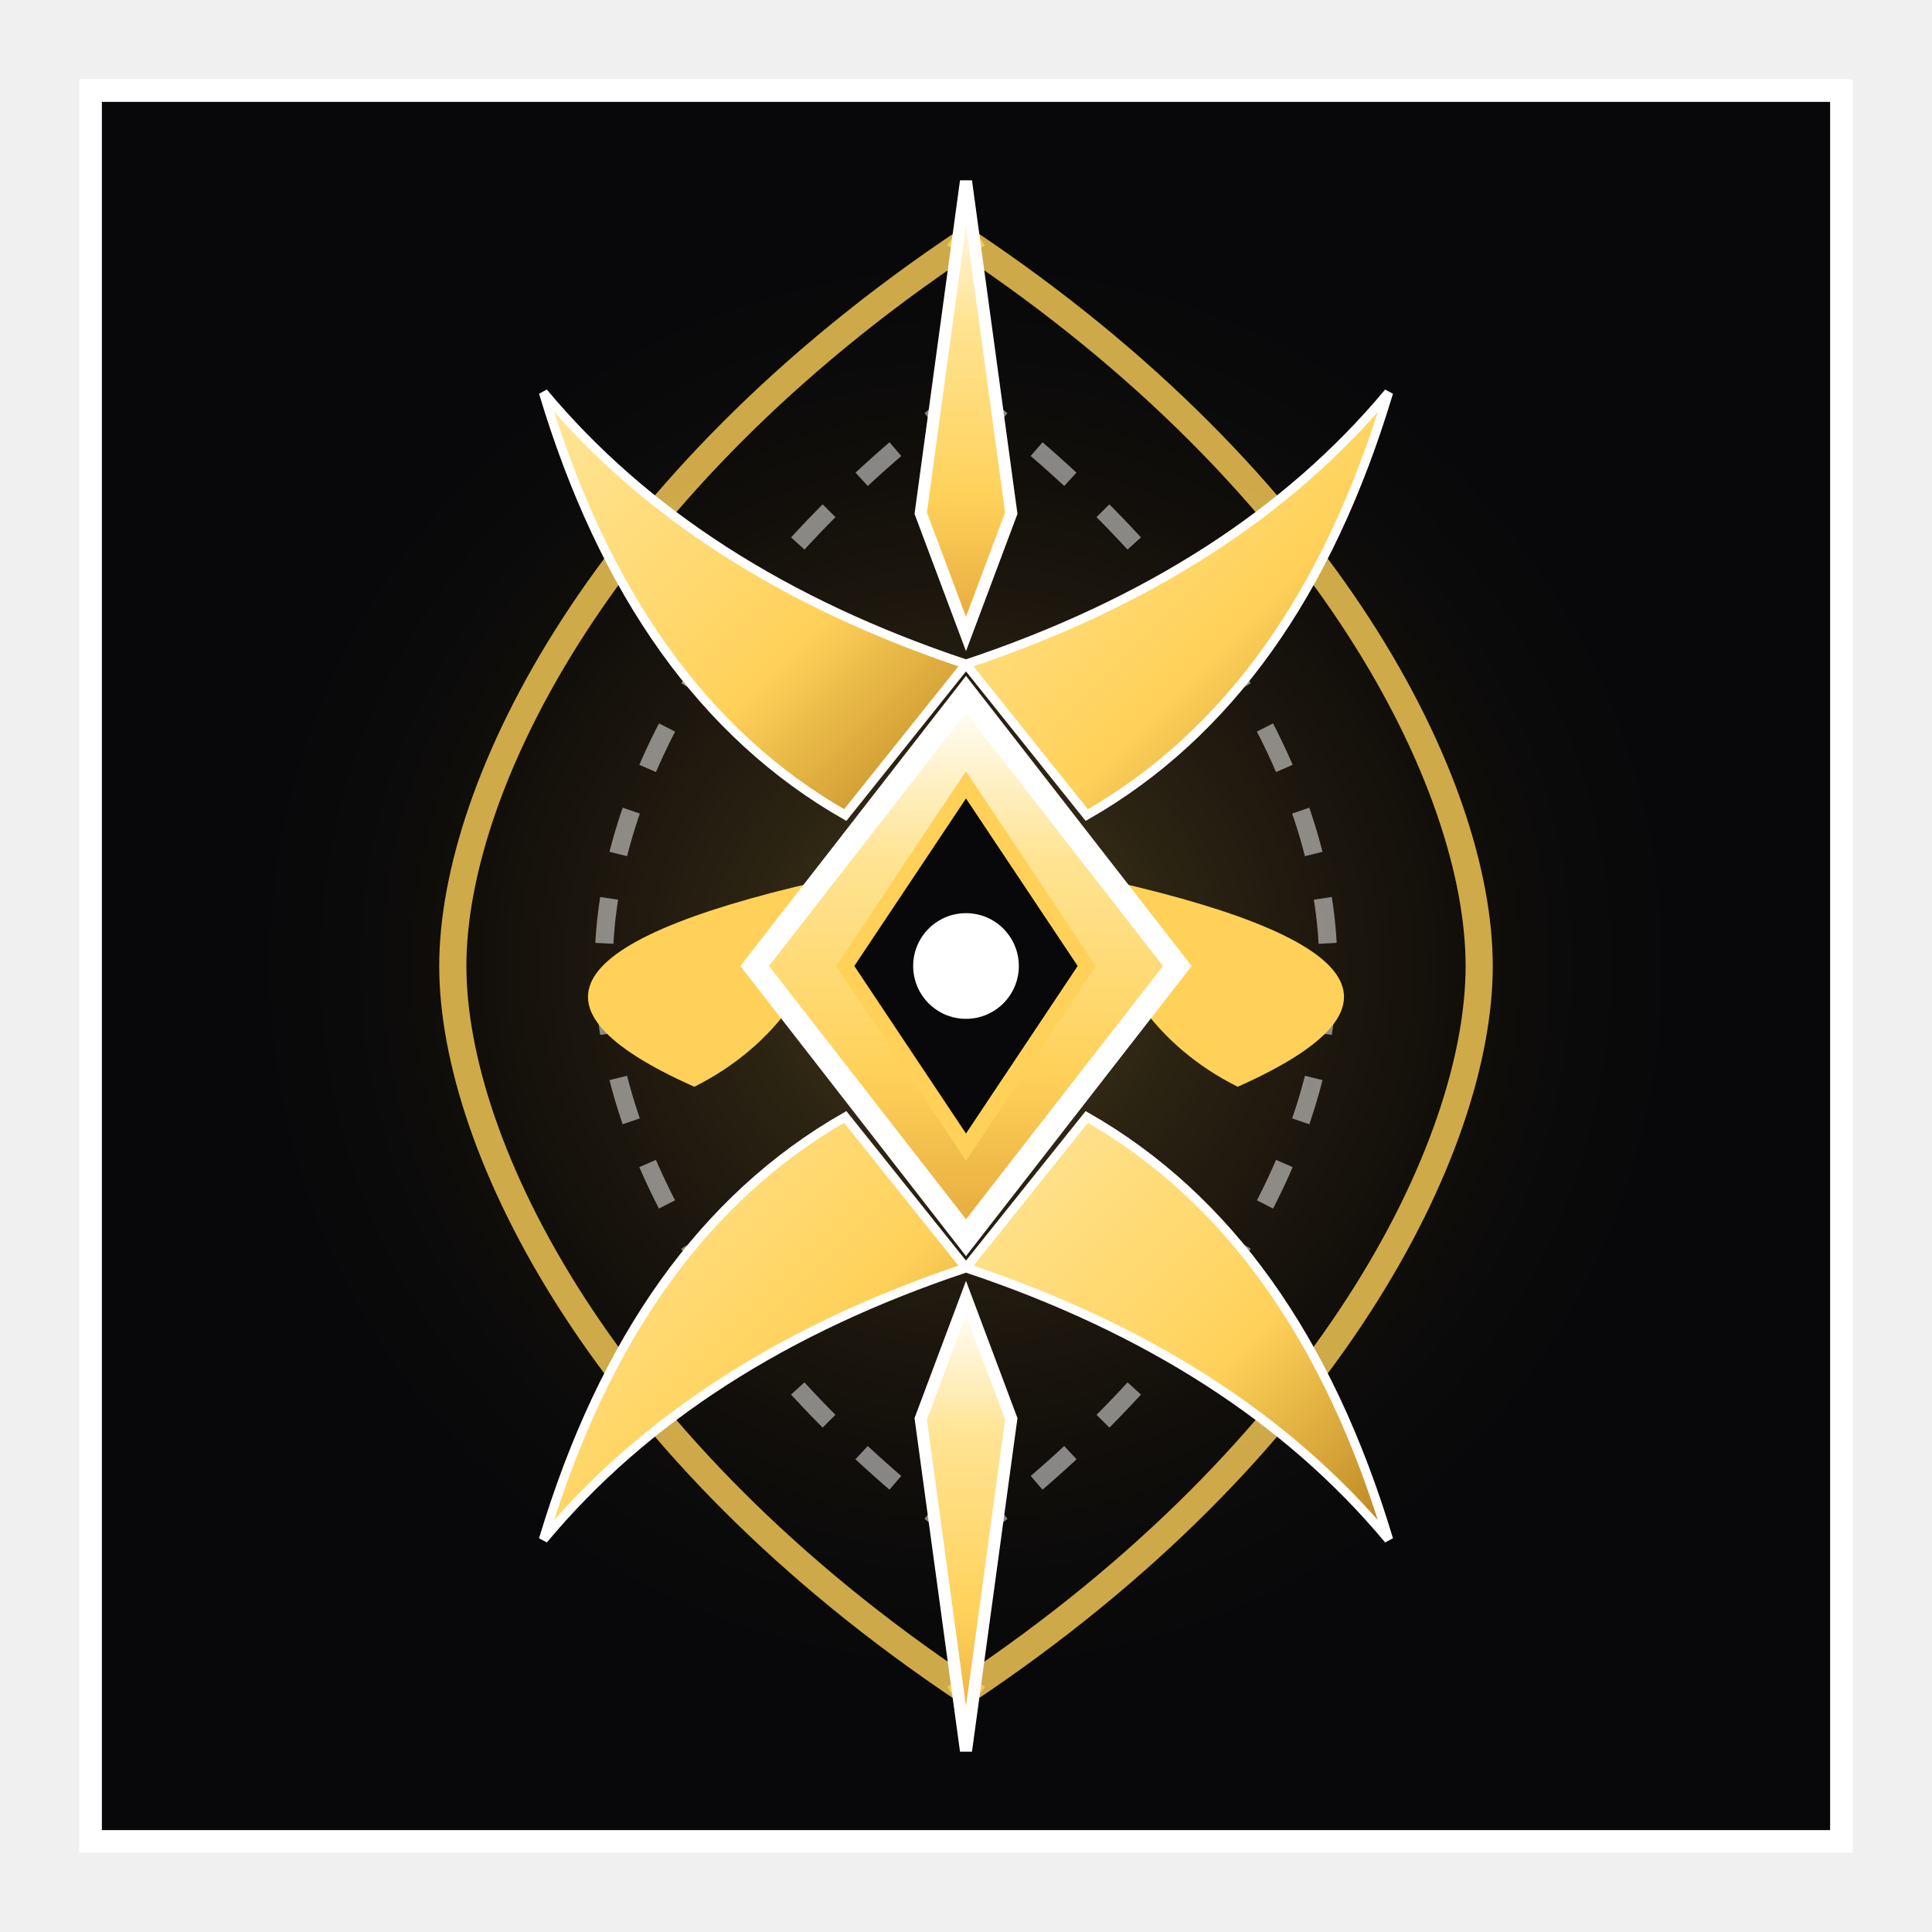
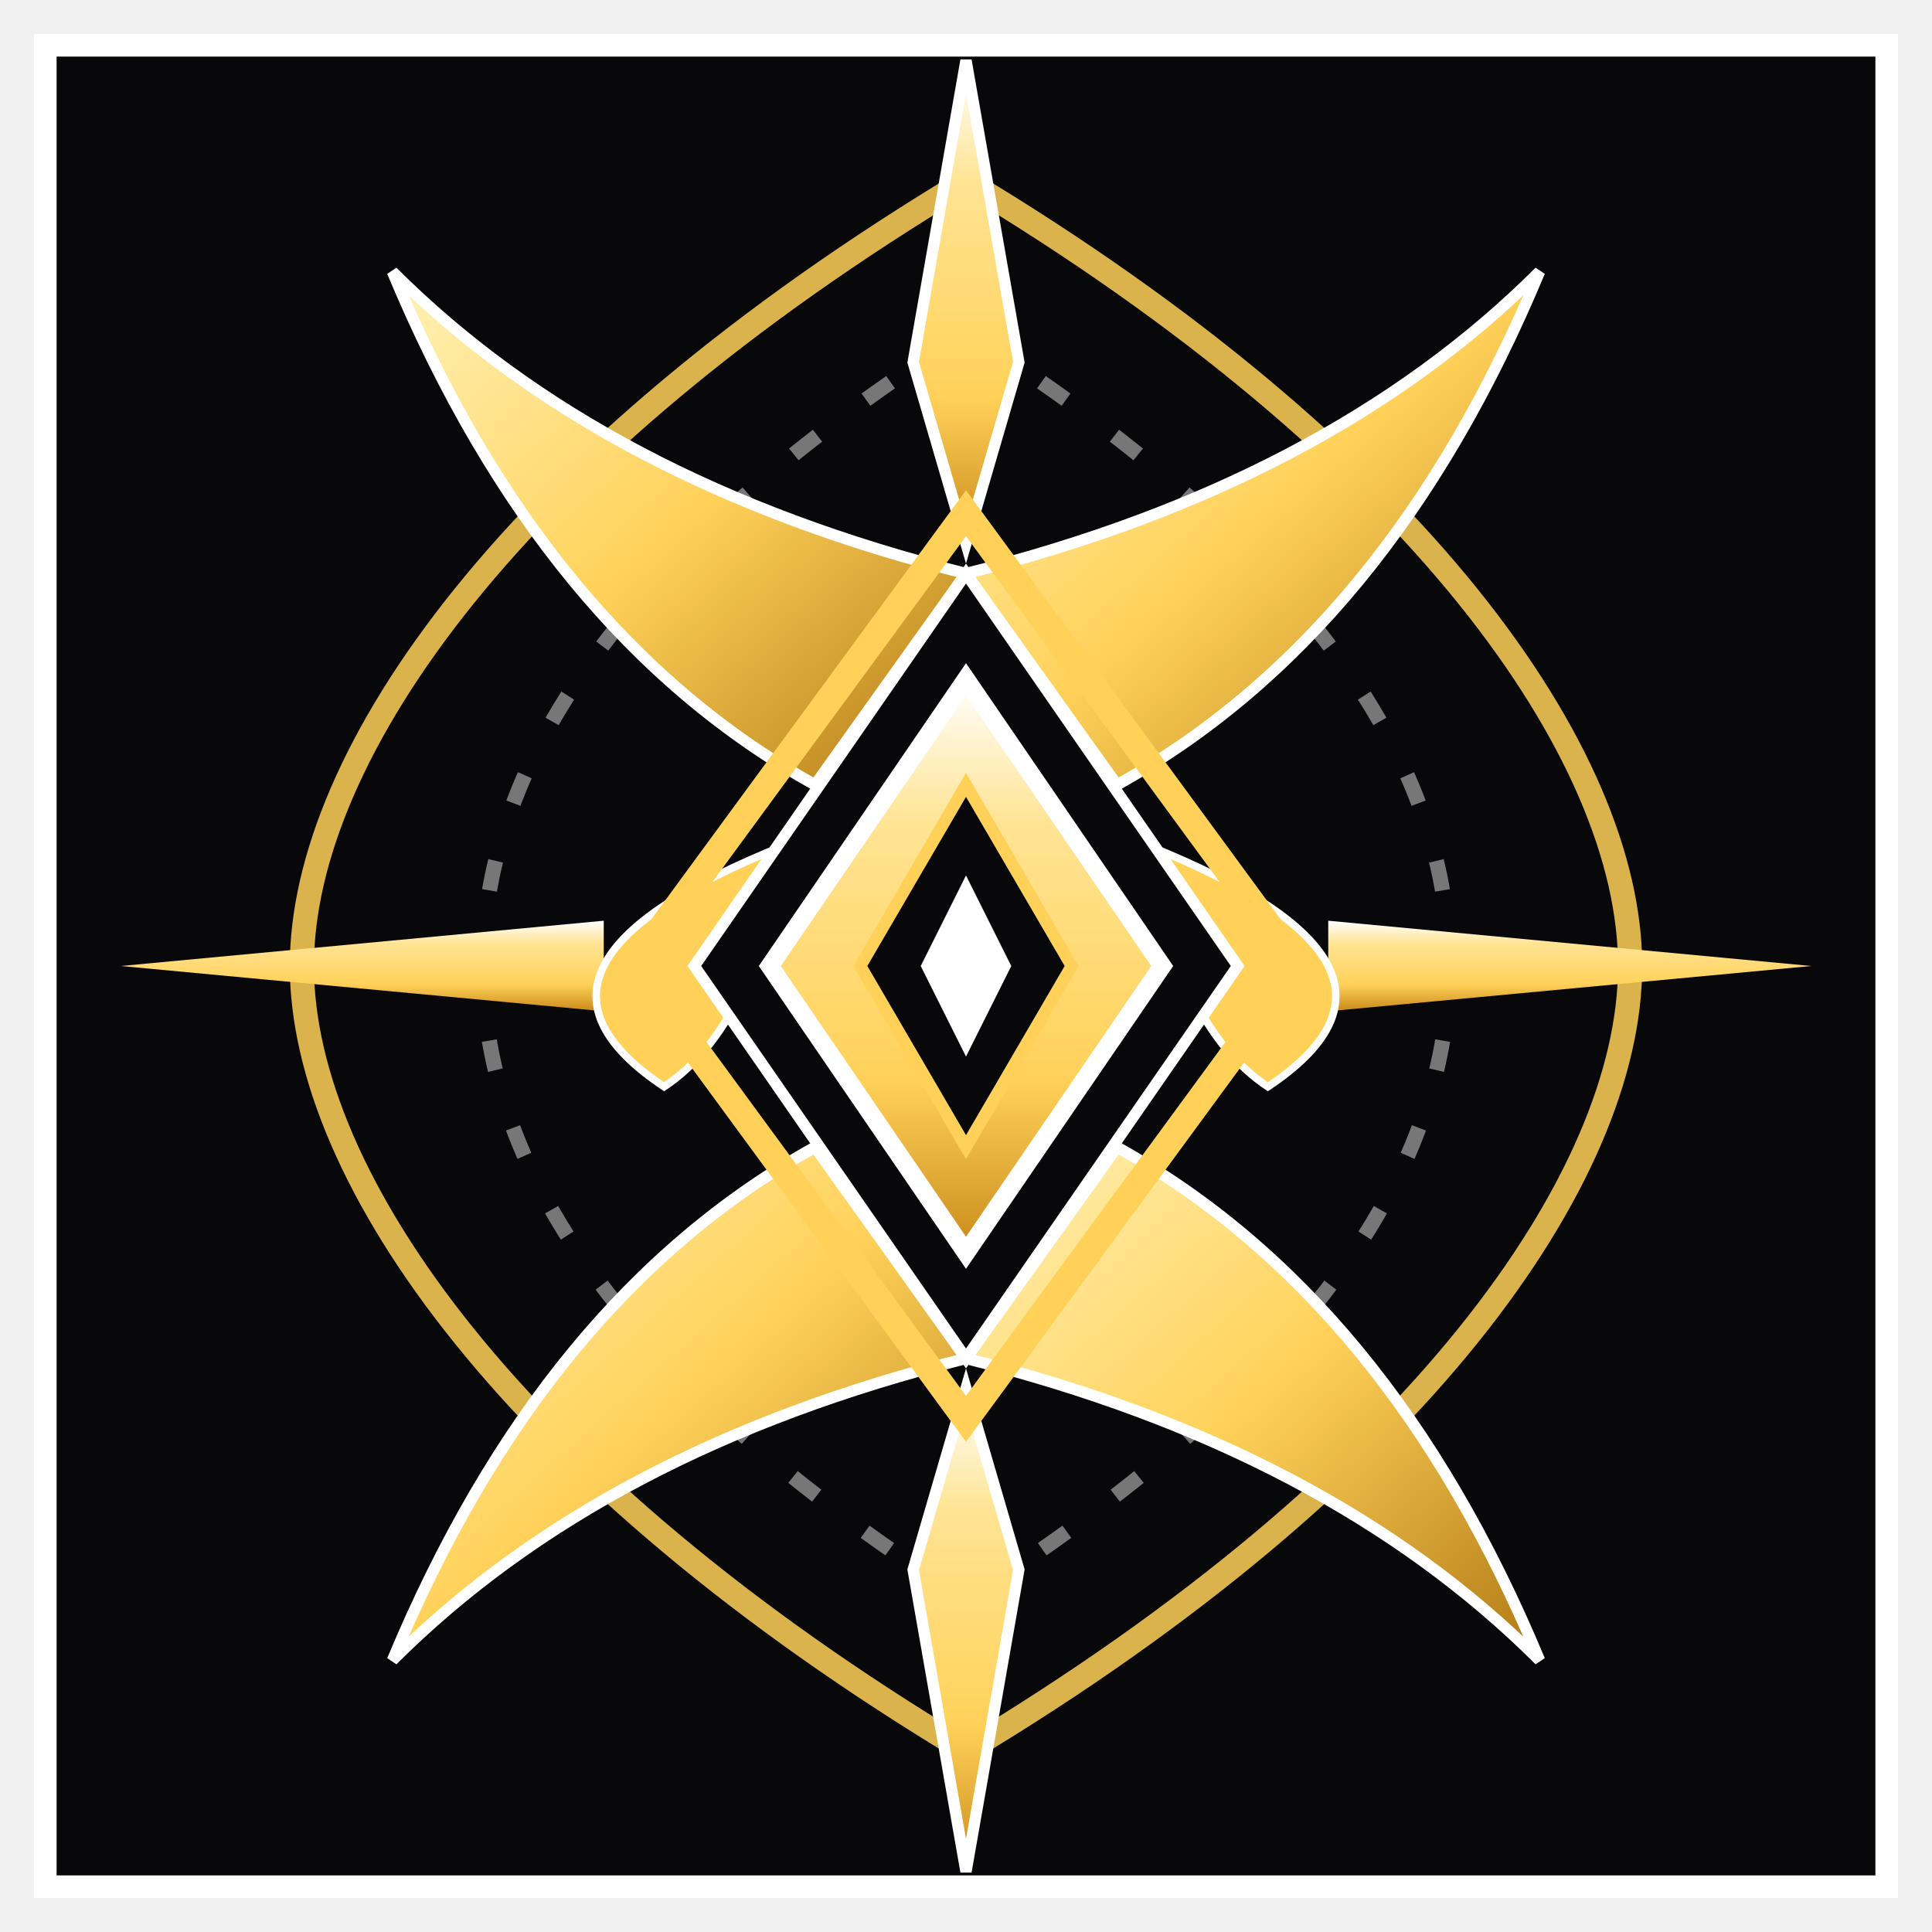
- <svg xmlns="http://www.w3.org/2000/svg" viewBox="0 0 128 128" width="128" height="128">
+ <svg xmlns="http://www.w3.org/2000/svg" viewBox="0 0 128 128" width="128" height="128" fill="none">
  <defs>
-     <linearGradient id="gold-core" x1="0%" y1="0%" x2="0%" y2="100%">
+     <linearGradient id="icon-gold-core" x1="50%" y1="0%" x2="50%" y2="100%">
      <stop offset="0%" stop-color="#ffffff" />
-       <stop offset="30%" stop-color="#ffe494" />
+       <stop offset="25%" stop-color="#ffe494" />
      <stop offset="70%" stop-color="#ffd159" />
-       <stop offset="100%" stop-color="#e5a93c" />
+       <stop offset="100%" stop-color="#c98a1a" />
    </linearGradient>
-     <linearGradient id="gold-wing" x1="0%" y1="0%" x2="100%" y2="100%">
-       <stop offset="0%" stop-color="#ffe699" />
-       <stop offset="60%" stop-color="#ffd159" />
-       <stop offset="100%" stop-color="#b88320" />
+     <linearGradient id="icon-gold-wing" x1="0%" y1="0%" x2="100%" y2="100%">
+       <stop offset="0%" stop-color="#fff2b8" />
+       <stop offset="50%" stop-color="#ffd159" />
+       <stop offset="100%" stop-color="#b07914" />
    </linearGradient>
-     <radialGradient id="gold-glow" cx="50%" cy="50%" r="50%">
-       <stop offset="0%" stop-color="#ffd159" stop-opacity="0.25" />
-       <stop offset="60%" stop-color="#b88320" stop-opacity="0.08" />
-       <stop offset="100%" stop-color="#0a0a0c" stop-opacity="0" />
-     </radialGradient>
  </defs>
-   <rect x="6" y="6" width="116" height="116" fill="#08080a" stroke="#ffffff" stroke-width="1.5" />
-   <circle cx="64" cy="64" r="50" fill="url(#gold-glow)" />
-   <path d="M64 16 C88 32 98 52 98 64 C98 76 88 96 64 112" fill="none" stroke="#ffd159" stroke-width="1.8" stroke-linecap="square" opacity="0.8" />
-   <path d="M64 16 C40 32 30 52 30 64 C30 76 40 96 64 112" fill="none" stroke="#ffd159" stroke-width="1.8" stroke-linecap="square" opacity="0.8" />
-   <path d="M64 26 C80 38 88 52 88 64 C88 76 80 90 64 102" fill="none" stroke="#ffffff" stroke-width="1.2" stroke-dasharray="3 3" opacity="0.5" />
-   <path d="M64 26 C48 38 40 52 40 64 C40 76 48 90 64 102" fill="none" stroke="#ffffff" stroke-width="1.2" stroke-dasharray="3 3" opacity="0.5" />
-   <polygon points="64,12 67,34 64,42 61,34" fill="url(#gold-core)" stroke="#ffffff" stroke-width="0.8" />
-   <polygon points="64,116 67,94 64,86 61,94" fill="url(#gold-core)" stroke="#ffffff" stroke-width="0.8" />
-   <path d="M64 44 Q82 38 92 26 Q86 46 72 54 Z" fill="url(#gold-wing)" stroke="#ffffff" stroke-width="0.6" />
-   <path d="M64 44 Q46 38 36 26 Q42 46 56 54 Z" fill="url(#gold-wing)" stroke="#ffffff" stroke-width="0.6" />
-   <path d="M64 84 Q82 90 92 102 Q86 82 72 74 Z" fill="url(#gold-wing)" stroke="#ffffff" stroke-width="0.6" />
-   <path d="M64 84 Q46 90 36 102 Q42 82 56 74 Z" fill="url(#gold-wing)" stroke="#ffffff" stroke-width="0.6" />
-   <path d="M72 58 Q100 64 82 72 Q74 68 72 58 Z" fill="#ffd159" />
-   <path d="M56 58 Q28 64 46 72 Q54 68 56 58 Z" fill="#ffd159" />
-   <polygon points="64,46 78,64 64,82 50,64" fill="url(#gold-core)" stroke="#ffffff" stroke-width="1.5" />
-   <polygon points="64,52 72,64 64,76 56,64" fill="#08080a" stroke="#ffd159" stroke-width="1" />
-   <circle cx="64" cy="64" r="3.5" fill="#ffffff" />
+   <rect x="3" y="3" width="122" height="122" fill="#08080a" stroke="#ffffff" stroke-width="1.5" />
+   <path d="M 64 12 C 94 30 108 50 108 64 C 108 78 94 98 64 116" stroke="#ffd159" stroke-width="1.6" stroke-linecap="round" fill="none" opacity="0.85" />
+   <path d="M 64 12 C 34 30 20 50 20 64 C 20 78 34 98 64 116" stroke="#ffd159" stroke-width="1.6" stroke-linecap="round" fill="none" opacity="0.85" />
+   <path d="M 64 22 C 86 36 96 50 96 64 C 96 78 86 92 64 106" stroke="#ffffff" stroke-width="1" stroke-dasharray="2 4" fill="none" opacity="0.45" />
+   <path d="M 64 22 C 42 36 32 50 32 64 C 32 78 42 92 64 106" stroke="#ffffff" stroke-width="1" stroke-dasharray="2 4" fill="none" opacity="0.45" />
+   <polygon points="120,64 88,61 88,67" fill="url(#icon-gold-core)" />
+   <polygon points="8,64 40,61 40,67" fill="url(#icon-gold-core)" />
+   <path d="M 64 38 Q 88 32 102 18 Q 92 42 74 52 Z" fill="url(#icon-gold-wing)" stroke="#ffffff" stroke-width="0.75" />
+   <path d="M 64 38 Q 40 32 26 18 Q 36 42 54 52 Z" fill="url(#icon-gold-wing)" stroke="#ffffff" stroke-width="0.75" />
+   <path d="M 64 90 Q 88 96 102 110 Q 92 86 74 76 Z" fill="url(#icon-gold-wing)" stroke="#ffffff" stroke-width="0.75" />
+   <path d="M 64 90 Q 40 96 26 110 Q 36 86 54 76 Z" fill="url(#icon-gold-wing)" stroke="#ffffff" stroke-width="0.75" />
+   <path d="M 76 56 Q 96 64 84 72 Q 78 68 76 56 Z" fill="#ffd159" stroke="#ffffff" stroke-width="0.5" />
+   <path d="M 52 56 Q 32 64 44 72 Q 50 68 52 56 Z" fill="#ffd159" stroke="#ffffff" stroke-width="0.5" />
+   <polygon points="64,4 67.5,24 64,36 60.5,24" fill="url(#icon-gold-core)" stroke="#ffffff" stroke-width="0.75" />
+   <polygon points="64,124 67.5,104 64,92 60.5,104" fill="url(#icon-gold-core)" stroke="#ffffff" stroke-width="0.75" />
+   <polygon points="64,34 86,64 64,94 42,64" fill="none" stroke="#ffd159" stroke-width="1.8" />
+   <polygon points="64,38 82,64 64,90 46,64" fill="#08080a" stroke="#ffffff" stroke-width="0.75" />
+   <polygon points="64,45 77,64 64,83 51,64" fill="url(#icon-gold-core)" stroke="#ffffff" stroke-width="1.2" />
+   <polygon points="64,52 71,64 64,76 57,64" fill="#08080a" stroke="#ffd159" stroke-width="0.8" />
+   <polygon points="64,58 67,64 64,70 61,64" fill="#ffffff" />
</svg>
